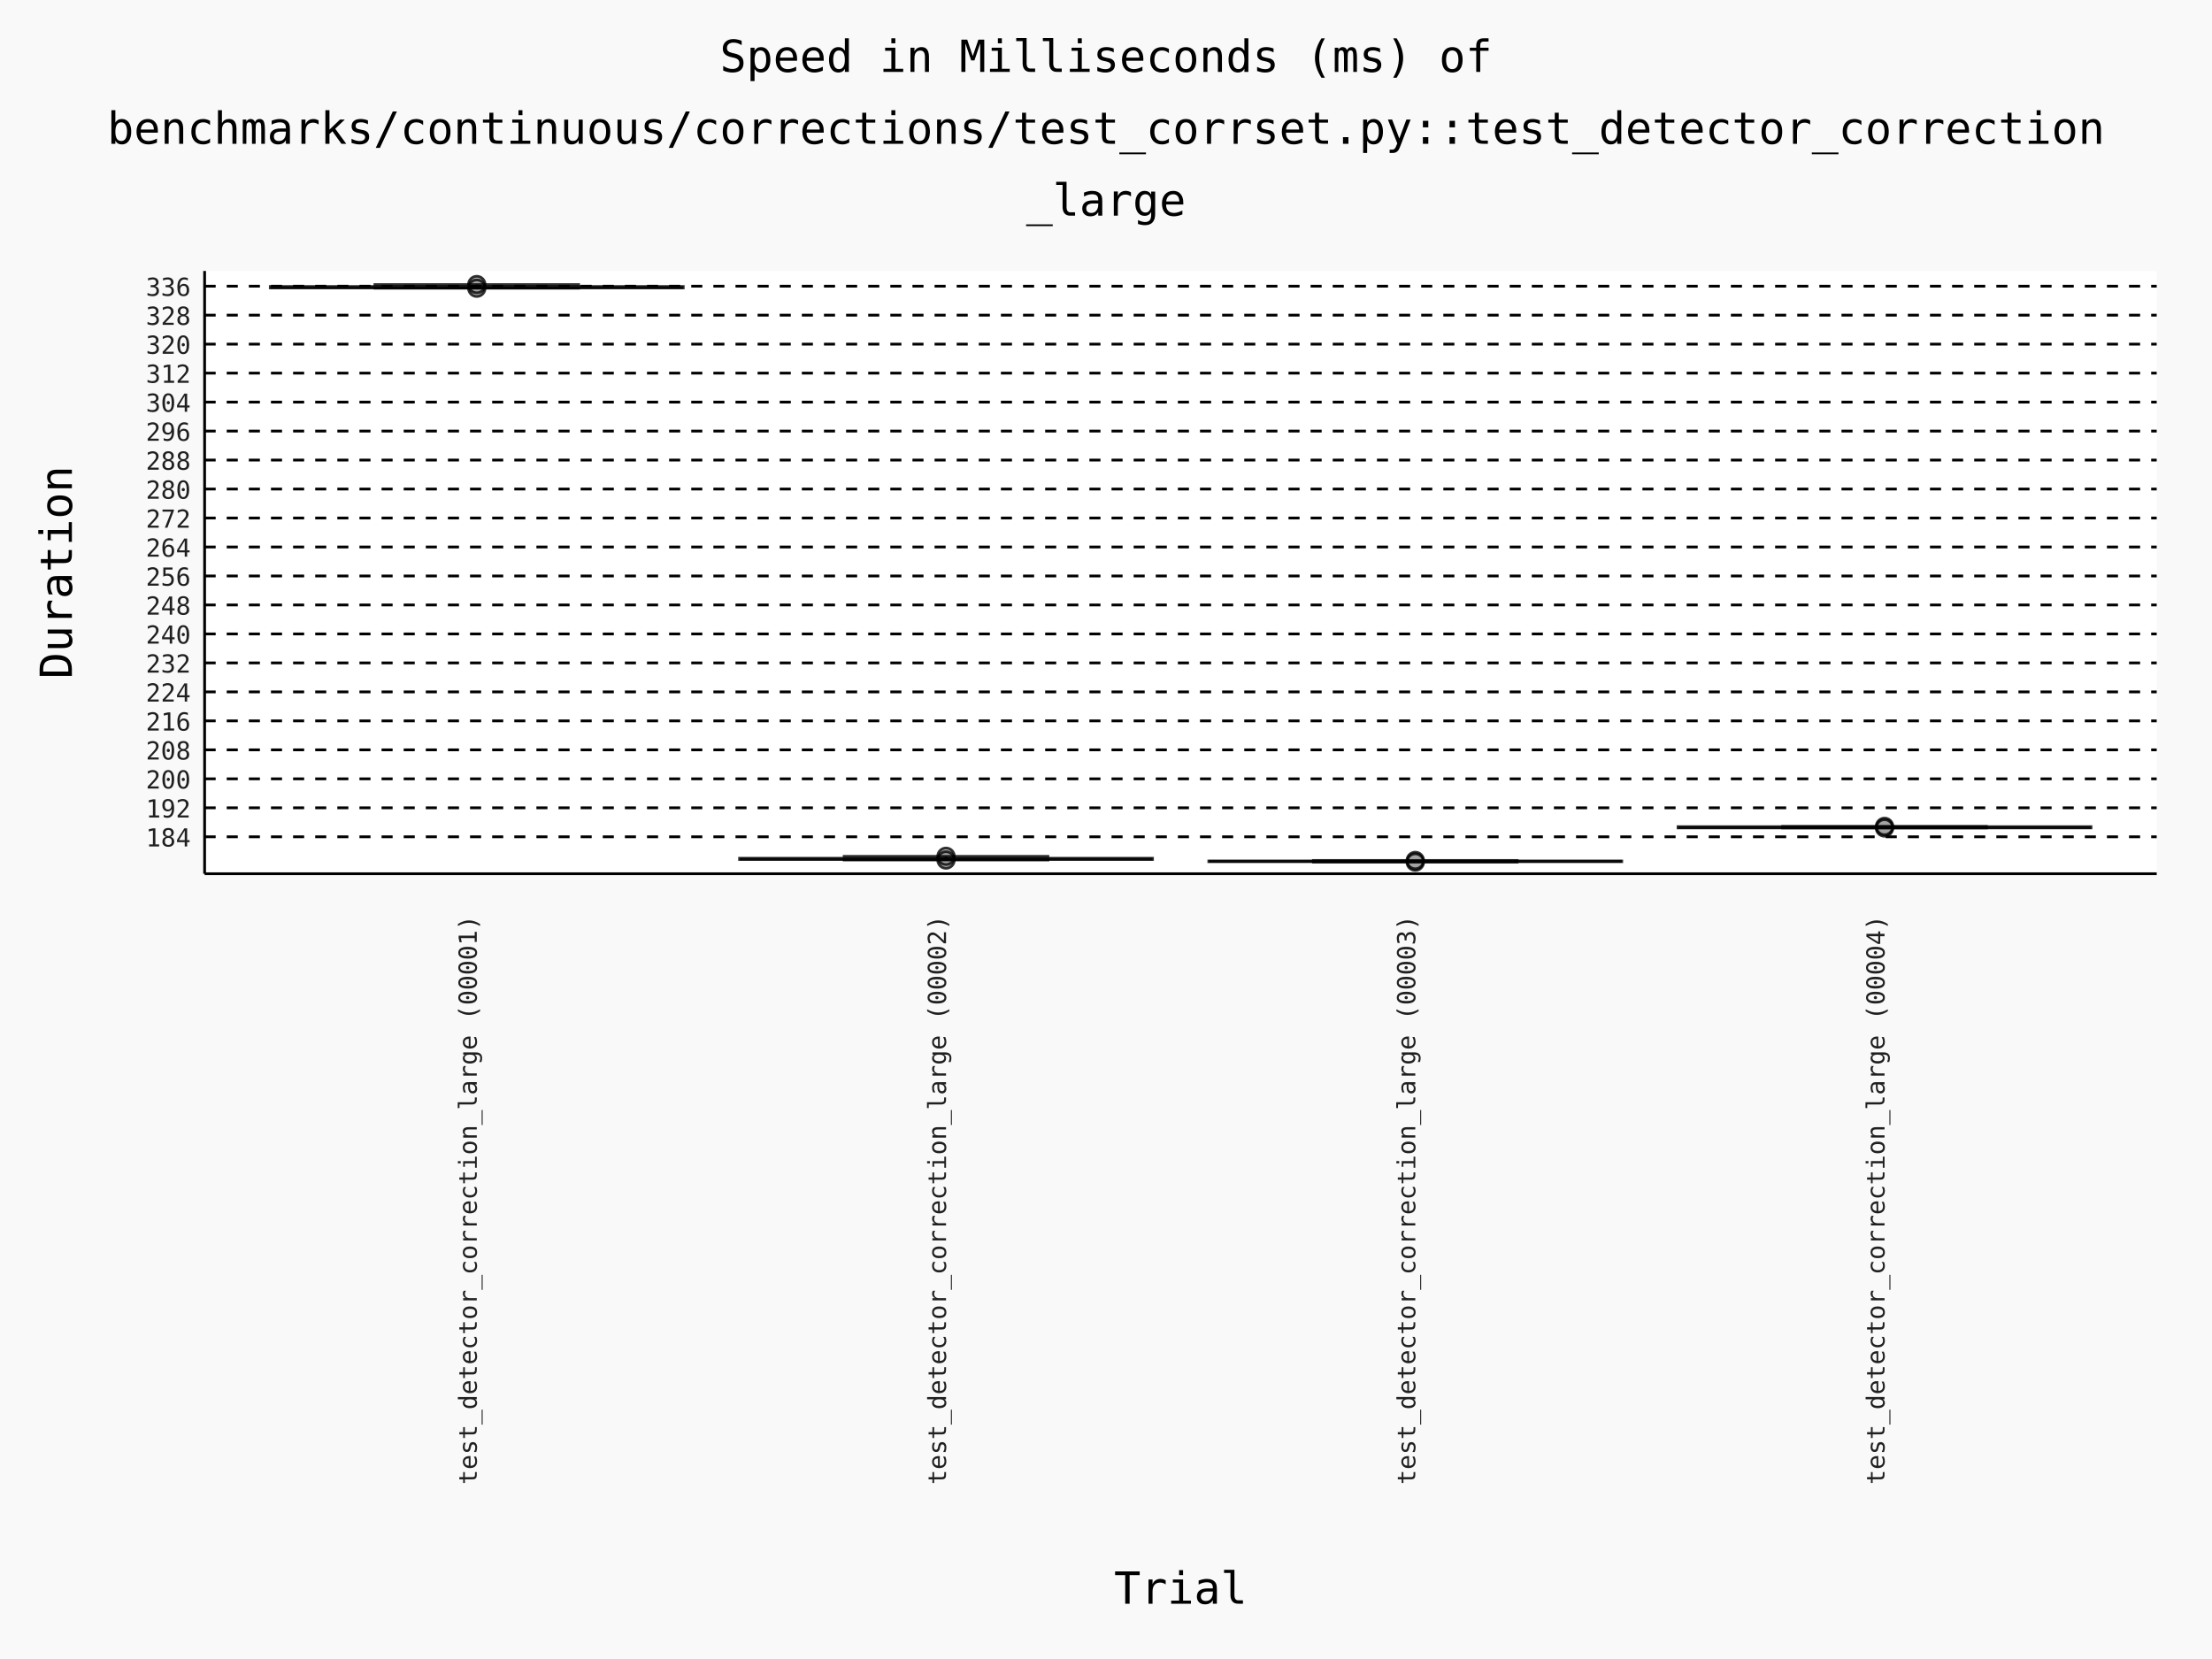
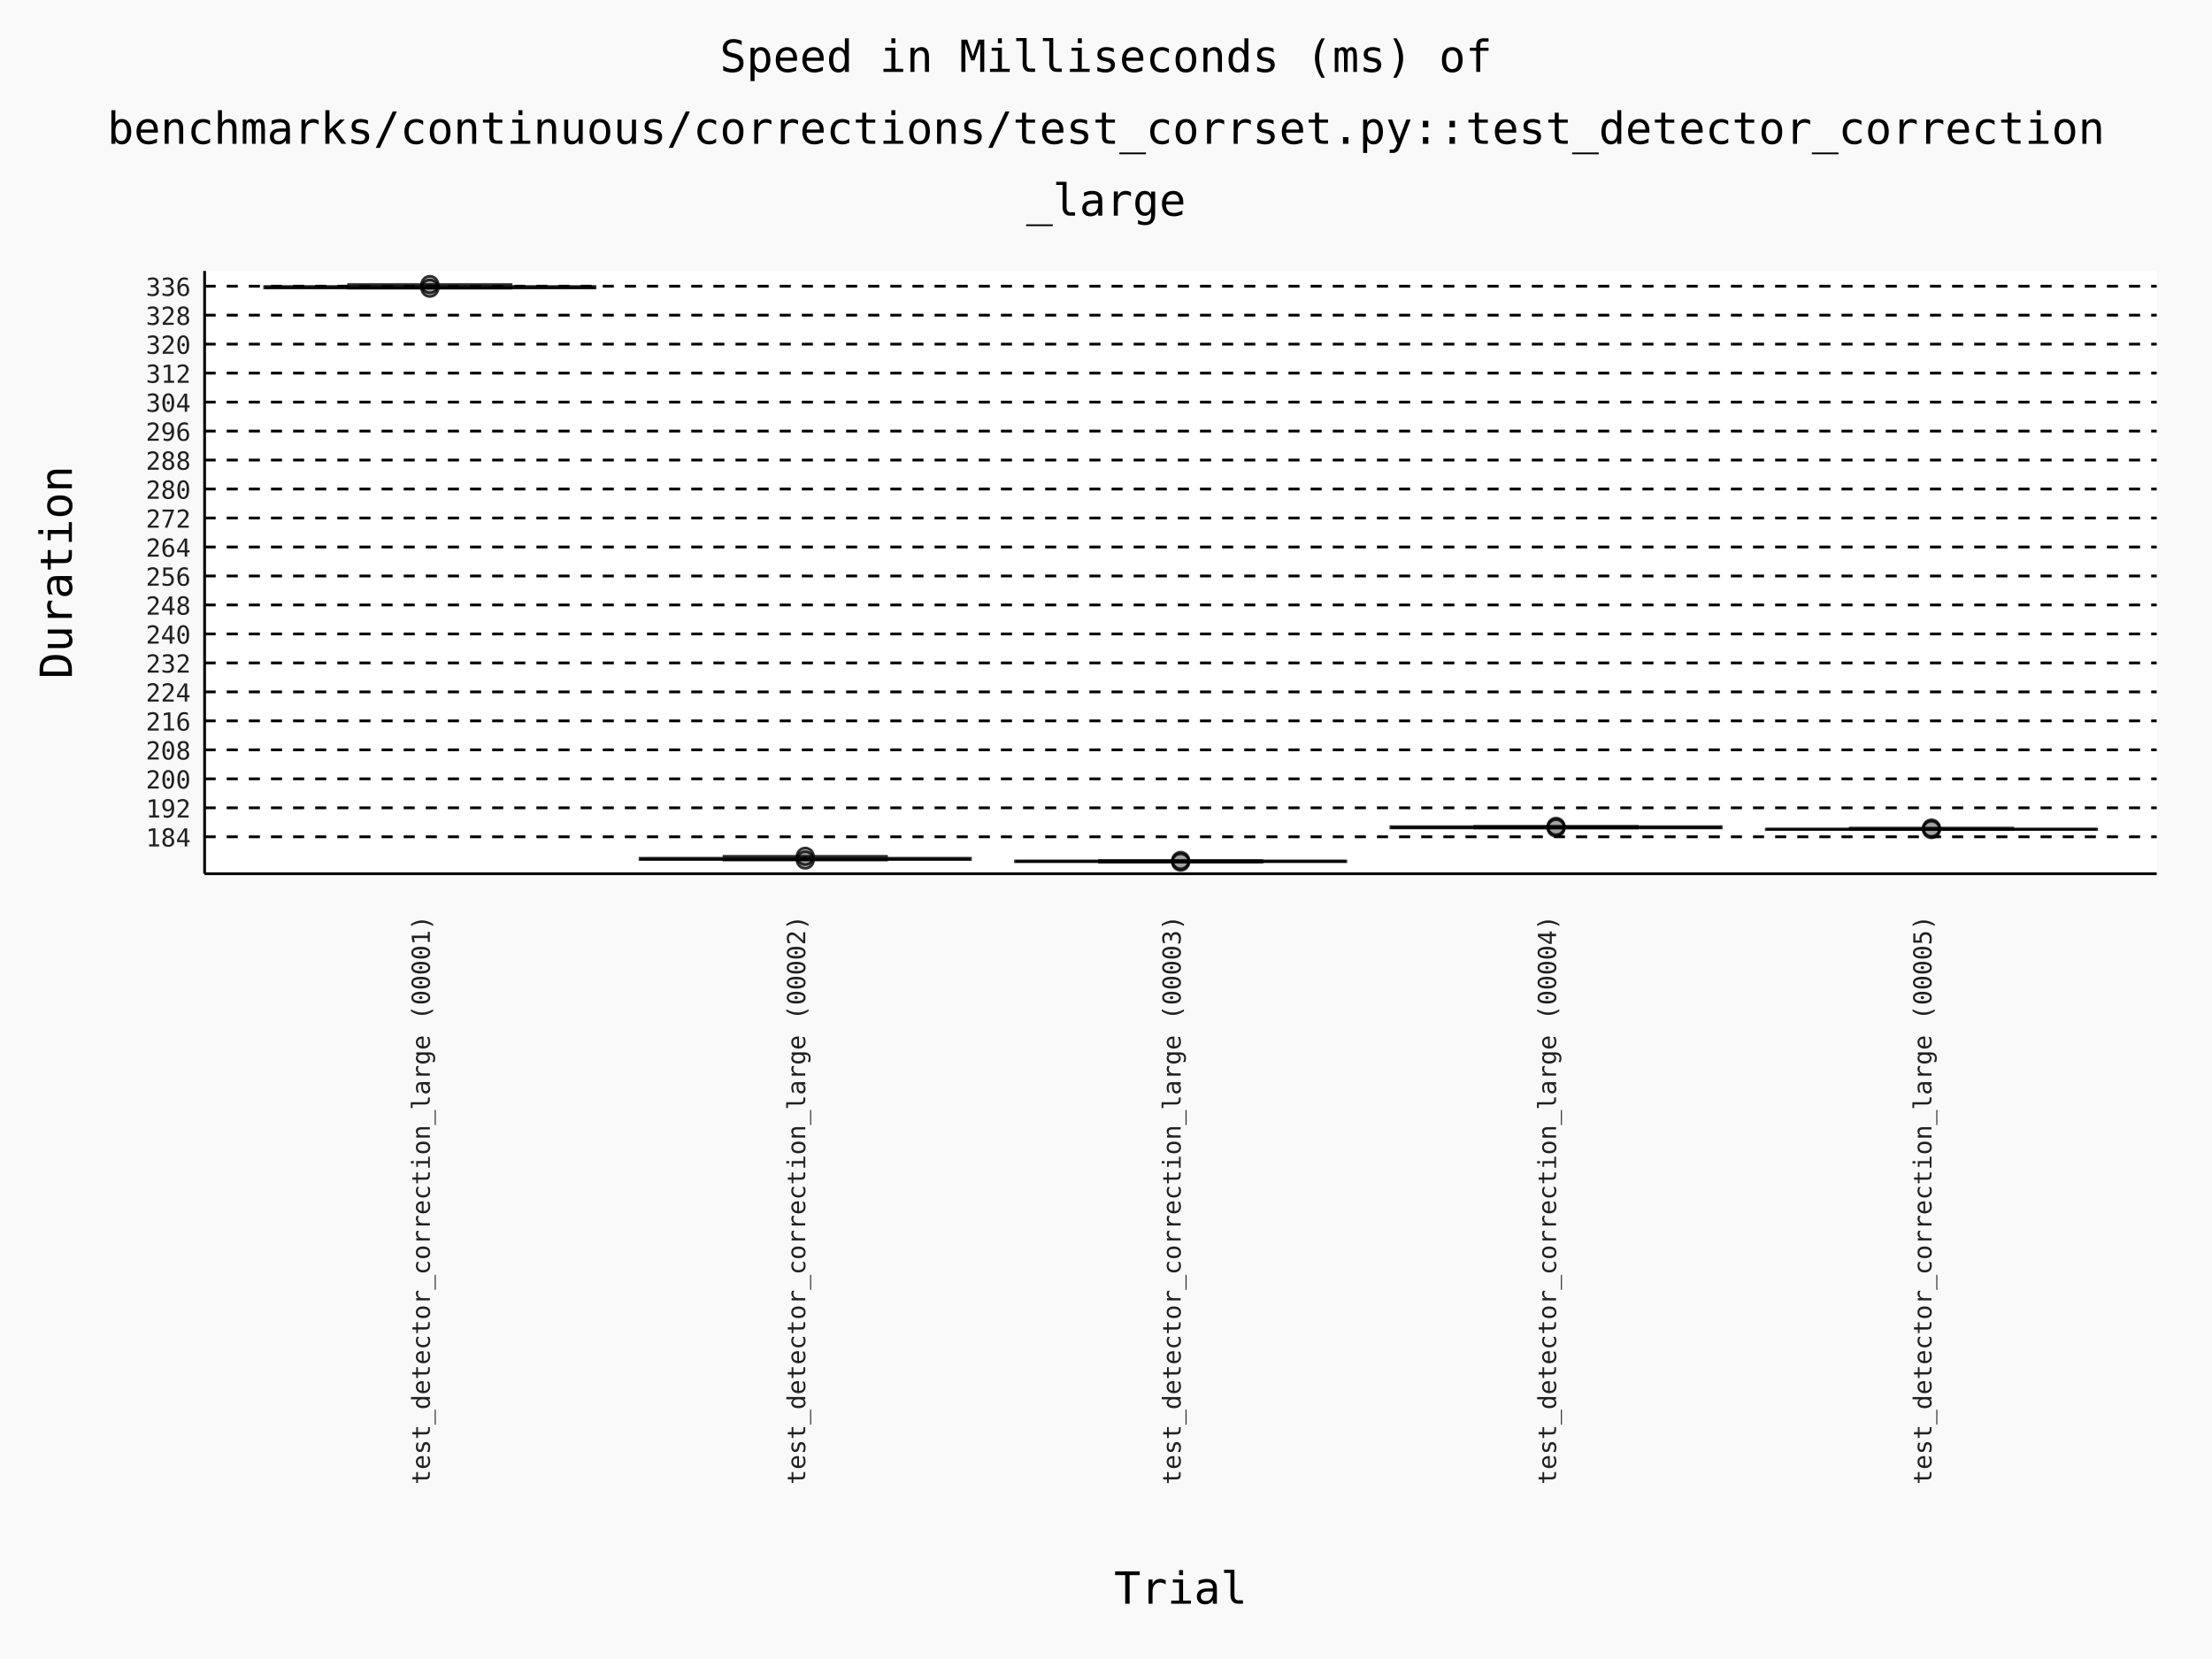
- <svg xmlns="http://www.w3.org/2000/svg" id="chart-673727ed-448e-4dfe-a0ff-acad28494a42" class="pygal-chart" viewBox="0 0 800 600">
+ <svg xmlns="http://www.w3.org/2000/svg" id="chart-fcb1cace-e6b9-4daf-907d-2435f41d5c42" class="pygal-chart" viewBox="0 0 800 600">
  <defs>
-     <style type="text/css">#chart-673727ed-448e-4dfe-a0ff-acad28494a42{-webkit-user-select:none;-webkit-font-smoothing:antialiased;font-family:Consolas,"Deja Vu Sans Mono","Bitstream Vera Sans Mono","Courier New",monospace}#chart-673727ed-448e-4dfe-a0ff-acad28494a42 .title{font-family:Consolas,"Deja Vu Sans Mono","Bitstream Vera Sans Mono","Courier New",monospace;font-size:16px}#chart-673727ed-448e-4dfe-a0ff-acad28494a42 .legends .legend text{font-family:Consolas,"Deja Vu Sans Mono","Bitstream Vera Sans Mono","Courier New",monospace;font-size:14px}#chart-673727ed-448e-4dfe-a0ff-acad28494a42 .axis text{font-family:Consolas,"Deja Vu Sans Mono","Bitstream Vera Sans Mono","Courier New",monospace;font-size:10px}#chart-673727ed-448e-4dfe-a0ff-acad28494a42 .axis text.major{font-family:Consolas,"Deja Vu Sans Mono","Bitstream Vera Sans Mono","Courier New",monospace;font-size:10px}#chart-673727ed-448e-4dfe-a0ff-acad28494a42 .text-overlay text.value{font-family:Consolas,"Deja Vu Sans Mono","Bitstream Vera Sans Mono","Courier New",monospace;font-size:16px}#chart-673727ed-448e-4dfe-a0ff-acad28494a42 .text-overlay text.label{font-family:Consolas,"Deja Vu Sans Mono","Bitstream Vera Sans Mono","Courier New",monospace;font-size:10px}#chart-673727ed-448e-4dfe-a0ff-acad28494a42 .tooltip{font-family:Consolas,"Deja Vu Sans Mono","Bitstream Vera Sans Mono","Courier New",monospace;font-size:14px}#chart-673727ed-448e-4dfe-a0ff-acad28494a42 text.no_data{font-family:Consolas,"Deja Vu Sans Mono","Bitstream Vera Sans Mono","Courier New",monospace;font-size:64px}
- #chart-673727ed-448e-4dfe-a0ff-acad28494a42{background-color:rgba(249,249,249,1)}#chart-673727ed-448e-4dfe-a0ff-acad28494a42 path,#chart-673727ed-448e-4dfe-a0ff-acad28494a42 line,#chart-673727ed-448e-4dfe-a0ff-acad28494a42 rect,#chart-673727ed-448e-4dfe-a0ff-acad28494a42 circle{-webkit-transition:150ms;-moz-transition:150ms;transition:150ms}#chart-673727ed-448e-4dfe-a0ff-acad28494a42 .graph &gt; .background{fill:rgba(249,249,249,1)}#chart-673727ed-448e-4dfe-a0ff-acad28494a42 .plot &gt; .background{fill:rgba(255,255,255,1)}#chart-673727ed-448e-4dfe-a0ff-acad28494a42 .graph{fill:rgba(0,0,0,.87)}#chart-673727ed-448e-4dfe-a0ff-acad28494a42 text.no_data{fill:rgba(0,0,0,1)}#chart-673727ed-448e-4dfe-a0ff-acad28494a42 .title{fill:rgba(0,0,0,1)}#chart-673727ed-448e-4dfe-a0ff-acad28494a42 .legends .legend text{fill:rgba(0,0,0,.87)}#chart-673727ed-448e-4dfe-a0ff-acad28494a42 .legends .legend:hover text{fill:rgba(0,0,0,1)}#chart-673727ed-448e-4dfe-a0ff-acad28494a42 .axis .line{stroke:rgba(0,0,0,1)}#chart-673727ed-448e-4dfe-a0ff-acad28494a42 .axis .guide.line{stroke:rgba(0,0,0,.54)}#chart-673727ed-448e-4dfe-a0ff-acad28494a42 .axis .major.line{stroke:rgba(0,0,0,.87)}#chart-673727ed-448e-4dfe-a0ff-acad28494a42 .axis text.major{fill:rgba(0,0,0,1)}#chart-673727ed-448e-4dfe-a0ff-acad28494a42 .axis.y .guides:hover .guide.line,#chart-673727ed-448e-4dfe-a0ff-acad28494a42 .line-graph .axis.x .guides:hover .guide.line,#chart-673727ed-448e-4dfe-a0ff-acad28494a42 .stackedline-graph .axis.x .guides:hover .guide.line,#chart-673727ed-448e-4dfe-a0ff-acad28494a42 .xy-graph .axis.x .guides:hover .guide.line{stroke:rgba(0,0,0,1)}#chart-673727ed-448e-4dfe-a0ff-acad28494a42 .axis .guides:hover text{fill:rgba(0,0,0,1)}#chart-673727ed-448e-4dfe-a0ff-acad28494a42 .reactive{fill-opacity:.7;stroke-opacity:.8;stroke-width:1}#chart-673727ed-448e-4dfe-a0ff-acad28494a42 .ci{stroke:rgba(0,0,0,.87)}#chart-673727ed-448e-4dfe-a0ff-acad28494a42 .reactive.active,#chart-673727ed-448e-4dfe-a0ff-acad28494a42 .active .reactive{fill-opacity:.8;stroke-opacity:.9;stroke-width:4}#chart-673727ed-448e-4dfe-a0ff-acad28494a42 .ci .reactive.active{stroke-width:1.5}#chart-673727ed-448e-4dfe-a0ff-acad28494a42 .series text{fill:rgba(0,0,0,1)}#chart-673727ed-448e-4dfe-a0ff-acad28494a42 .tooltip rect{fill:rgba(255,255,255,1);stroke:rgba(0,0,0,1);-webkit-transition:opacity 150ms;-moz-transition:opacity 150ms;transition:opacity 150ms}#chart-673727ed-448e-4dfe-a0ff-acad28494a42 .tooltip .label{fill:rgba(0,0,0,.87)}#chart-673727ed-448e-4dfe-a0ff-acad28494a42 .tooltip .label{fill:rgba(0,0,0,.87)}#chart-673727ed-448e-4dfe-a0ff-acad28494a42 .tooltip .legend{font-size:.8em;fill:rgba(0,0,0,.54)}#chart-673727ed-448e-4dfe-a0ff-acad28494a42 .tooltip .x_label{font-size:.6em;fill:rgba(0,0,0,1)}#chart-673727ed-448e-4dfe-a0ff-acad28494a42 .tooltip .xlink{font-size:.5em;text-decoration:underline}#chart-673727ed-448e-4dfe-a0ff-acad28494a42 .tooltip .value{font-size:1.5em}#chart-673727ed-448e-4dfe-a0ff-acad28494a42 .bound{font-size:.5em}#chart-673727ed-448e-4dfe-a0ff-acad28494a42 .max-value{font-size:.75em;fill:rgba(0,0,0,.54)}#chart-673727ed-448e-4dfe-a0ff-acad28494a42 .map-element{fill:rgba(255,255,255,1);stroke:rgba(0,0,0,.54) !important}#chart-673727ed-448e-4dfe-a0ff-acad28494a42 .map-element .reactive{fill-opacity:inherit;stroke-opacity:inherit}#chart-673727ed-448e-4dfe-a0ff-acad28494a42 .color-0,#chart-673727ed-448e-4dfe-a0ff-acad28494a42 .color-0 a:visited{stroke:#000000;fill:#000000}#chart-673727ed-448e-4dfe-a0ff-acad28494a42 .color-1,#chart-673727ed-448e-4dfe-a0ff-acad28494a42 .color-1 a:visited{stroke:#000000;fill:#000000}#chart-673727ed-448e-4dfe-a0ff-acad28494a42 .color-2,#chart-673727ed-448e-4dfe-a0ff-acad28494a42 .color-2 a:visited{stroke:#000000;fill:#000000}#chart-673727ed-448e-4dfe-a0ff-acad28494a42 .color-3,#chart-673727ed-448e-4dfe-a0ff-acad28494a42 .color-3 a:visited{stroke:#000000;fill:#000000}#chart-673727ed-448e-4dfe-a0ff-acad28494a42 .text-overlay .color-0 text{fill:white}#chart-673727ed-448e-4dfe-a0ff-acad28494a42 .text-overlay .color-1 text{fill:white}#chart-673727ed-448e-4dfe-a0ff-acad28494a42 .text-overlay .color-2 text{fill:white}#chart-673727ed-448e-4dfe-a0ff-acad28494a42 .text-overlay .color-3 text{fill:white}
- #chart-673727ed-448e-4dfe-a0ff-acad28494a42 text.no_data{text-anchor:middle}#chart-673727ed-448e-4dfe-a0ff-acad28494a42 .guide.line{fill:none}#chart-673727ed-448e-4dfe-a0ff-acad28494a42 .centered{text-anchor:middle}#chart-673727ed-448e-4dfe-a0ff-acad28494a42 .title{text-anchor:middle}#chart-673727ed-448e-4dfe-a0ff-acad28494a42 .legends .legend text{fill-opacity:1}#chart-673727ed-448e-4dfe-a0ff-acad28494a42 .axis.x text{text-anchor:middle}#chart-673727ed-448e-4dfe-a0ff-acad28494a42 .axis.x:not(.web) text[transform]{text-anchor:start}#chart-673727ed-448e-4dfe-a0ff-acad28494a42 .axis.x:not(.web) text[transform].backwards{text-anchor:end}#chart-673727ed-448e-4dfe-a0ff-acad28494a42 .axis.y text{text-anchor:end}#chart-673727ed-448e-4dfe-a0ff-acad28494a42 .axis.y text[transform].backwards{text-anchor:start}#chart-673727ed-448e-4dfe-a0ff-acad28494a42 .axis.y2 text{text-anchor:start}#chart-673727ed-448e-4dfe-a0ff-acad28494a42 .axis.y2 text[transform].backwards{text-anchor:end}#chart-673727ed-448e-4dfe-a0ff-acad28494a42 .axis .guide.line{stroke-dasharray:4,4;stroke:black}#chart-673727ed-448e-4dfe-a0ff-acad28494a42 .axis .major.guide.line{stroke-dasharray:6,6;stroke:black}#chart-673727ed-448e-4dfe-a0ff-acad28494a42 .horizontal .axis.y .guide.line,#chart-673727ed-448e-4dfe-a0ff-acad28494a42 .horizontal .axis.y2 .guide.line,#chart-673727ed-448e-4dfe-a0ff-acad28494a42 .vertical .axis.x .guide.line{opacity:0}#chart-673727ed-448e-4dfe-a0ff-acad28494a42 .horizontal .axis.always_show .guide.line,#chart-673727ed-448e-4dfe-a0ff-acad28494a42 .vertical .axis.always_show .guide.line{opacity:1 !important}#chart-673727ed-448e-4dfe-a0ff-acad28494a42 .axis.y .guides:hover .guide.line,#chart-673727ed-448e-4dfe-a0ff-acad28494a42 .axis.y2 .guides:hover .guide.line,#chart-673727ed-448e-4dfe-a0ff-acad28494a42 .axis.x .guides:hover .guide.line{opacity:1}#chart-673727ed-448e-4dfe-a0ff-acad28494a42 .axis .guides:hover text{opacity:1}#chart-673727ed-448e-4dfe-a0ff-acad28494a42 .nofill{fill:none}#chart-673727ed-448e-4dfe-a0ff-acad28494a42 .subtle-fill{fill-opacity:.2}#chart-673727ed-448e-4dfe-a0ff-acad28494a42 .dot{stroke-width:1px;fill-opacity:1;stroke-opacity:1}#chart-673727ed-448e-4dfe-a0ff-acad28494a42 .dot.active{stroke-width:5px}#chart-673727ed-448e-4dfe-a0ff-acad28494a42 .dot.negative{fill:transparent}#chart-673727ed-448e-4dfe-a0ff-acad28494a42 text,#chart-673727ed-448e-4dfe-a0ff-acad28494a42 tspan{stroke:none !important}#chart-673727ed-448e-4dfe-a0ff-acad28494a42 .series text.active{opacity:1}#chart-673727ed-448e-4dfe-a0ff-acad28494a42 .tooltip rect{fill-opacity:.95;stroke-width:.5}#chart-673727ed-448e-4dfe-a0ff-acad28494a42 .tooltip text{fill-opacity:1}#chart-673727ed-448e-4dfe-a0ff-acad28494a42 .showable{visibility:hidden}#chart-673727ed-448e-4dfe-a0ff-acad28494a42 .showable.shown{visibility:visible}#chart-673727ed-448e-4dfe-a0ff-acad28494a42 .gauge-background{fill:rgba(229,229,229,1);stroke:none}#chart-673727ed-448e-4dfe-a0ff-acad28494a42 .bg-lines{stroke:rgba(249,249,249,1);stroke-width:2px}
+     <style type="text/css">#chart-fcb1cace-e6b9-4daf-907d-2435f41d5c42{-webkit-user-select:none;-webkit-font-smoothing:antialiased;font-family:Consolas,"Deja Vu Sans Mono","Bitstream Vera Sans Mono","Courier New",monospace}#chart-fcb1cace-e6b9-4daf-907d-2435f41d5c42 .title{font-family:Consolas,"Deja Vu Sans Mono","Bitstream Vera Sans Mono","Courier New",monospace;font-size:16px}#chart-fcb1cace-e6b9-4daf-907d-2435f41d5c42 .legends .legend text{font-family:Consolas,"Deja Vu Sans Mono","Bitstream Vera Sans Mono","Courier New",monospace;font-size:14px}#chart-fcb1cace-e6b9-4daf-907d-2435f41d5c42 .axis text{font-family:Consolas,"Deja Vu Sans Mono","Bitstream Vera Sans Mono","Courier New",monospace;font-size:10px}#chart-fcb1cace-e6b9-4daf-907d-2435f41d5c42 .axis text.major{font-family:Consolas,"Deja Vu Sans Mono","Bitstream Vera Sans Mono","Courier New",monospace;font-size:10px}#chart-fcb1cace-e6b9-4daf-907d-2435f41d5c42 .text-overlay text.value{font-family:Consolas,"Deja Vu Sans Mono","Bitstream Vera Sans Mono","Courier New",monospace;font-size:16px}#chart-fcb1cace-e6b9-4daf-907d-2435f41d5c42 .text-overlay text.label{font-family:Consolas,"Deja Vu Sans Mono","Bitstream Vera Sans Mono","Courier New",monospace;font-size:10px}#chart-fcb1cace-e6b9-4daf-907d-2435f41d5c42 .tooltip{font-family:Consolas,"Deja Vu Sans Mono","Bitstream Vera Sans Mono","Courier New",monospace;font-size:14px}#chart-fcb1cace-e6b9-4daf-907d-2435f41d5c42 text.no_data{font-family:Consolas,"Deja Vu Sans Mono","Bitstream Vera Sans Mono","Courier New",monospace;font-size:64px}
+ #chart-fcb1cace-e6b9-4daf-907d-2435f41d5c42{background-color:rgba(249,249,249,1)}#chart-fcb1cace-e6b9-4daf-907d-2435f41d5c42 path,#chart-fcb1cace-e6b9-4daf-907d-2435f41d5c42 line,#chart-fcb1cace-e6b9-4daf-907d-2435f41d5c42 rect,#chart-fcb1cace-e6b9-4daf-907d-2435f41d5c42 circle{-webkit-transition:150ms;-moz-transition:150ms;transition:150ms}#chart-fcb1cace-e6b9-4daf-907d-2435f41d5c42 .graph &gt; .background{fill:rgba(249,249,249,1)}#chart-fcb1cace-e6b9-4daf-907d-2435f41d5c42 .plot &gt; .background{fill:rgba(255,255,255,1)}#chart-fcb1cace-e6b9-4daf-907d-2435f41d5c42 .graph{fill:rgba(0,0,0,.87)}#chart-fcb1cace-e6b9-4daf-907d-2435f41d5c42 text.no_data{fill:rgba(0,0,0,1)}#chart-fcb1cace-e6b9-4daf-907d-2435f41d5c42 .title{fill:rgba(0,0,0,1)}#chart-fcb1cace-e6b9-4daf-907d-2435f41d5c42 .legends .legend text{fill:rgba(0,0,0,.87)}#chart-fcb1cace-e6b9-4daf-907d-2435f41d5c42 .legends .legend:hover text{fill:rgba(0,0,0,1)}#chart-fcb1cace-e6b9-4daf-907d-2435f41d5c42 .axis .line{stroke:rgba(0,0,0,1)}#chart-fcb1cace-e6b9-4daf-907d-2435f41d5c42 .axis .guide.line{stroke:rgba(0,0,0,.54)}#chart-fcb1cace-e6b9-4daf-907d-2435f41d5c42 .axis .major.line{stroke:rgba(0,0,0,.87)}#chart-fcb1cace-e6b9-4daf-907d-2435f41d5c42 .axis text.major{fill:rgba(0,0,0,1)}#chart-fcb1cace-e6b9-4daf-907d-2435f41d5c42 .axis.y .guides:hover .guide.line,#chart-fcb1cace-e6b9-4daf-907d-2435f41d5c42 .line-graph .axis.x .guides:hover .guide.line,#chart-fcb1cace-e6b9-4daf-907d-2435f41d5c42 .stackedline-graph .axis.x .guides:hover .guide.line,#chart-fcb1cace-e6b9-4daf-907d-2435f41d5c42 .xy-graph .axis.x .guides:hover .guide.line{stroke:rgba(0,0,0,1)}#chart-fcb1cace-e6b9-4daf-907d-2435f41d5c42 .axis .guides:hover text{fill:rgba(0,0,0,1)}#chart-fcb1cace-e6b9-4daf-907d-2435f41d5c42 .reactive{fill-opacity:.7;stroke-opacity:.8;stroke-width:1}#chart-fcb1cace-e6b9-4daf-907d-2435f41d5c42 .ci{stroke:rgba(0,0,0,.87)}#chart-fcb1cace-e6b9-4daf-907d-2435f41d5c42 .reactive.active,#chart-fcb1cace-e6b9-4daf-907d-2435f41d5c42 .active .reactive{fill-opacity:.8;stroke-opacity:.9;stroke-width:4}#chart-fcb1cace-e6b9-4daf-907d-2435f41d5c42 .ci .reactive.active{stroke-width:1.5}#chart-fcb1cace-e6b9-4daf-907d-2435f41d5c42 .series text{fill:rgba(0,0,0,1)}#chart-fcb1cace-e6b9-4daf-907d-2435f41d5c42 .tooltip rect{fill:rgba(255,255,255,1);stroke:rgba(0,0,0,1);-webkit-transition:opacity 150ms;-moz-transition:opacity 150ms;transition:opacity 150ms}#chart-fcb1cace-e6b9-4daf-907d-2435f41d5c42 .tooltip .label{fill:rgba(0,0,0,.87)}#chart-fcb1cace-e6b9-4daf-907d-2435f41d5c42 .tooltip .label{fill:rgba(0,0,0,.87)}#chart-fcb1cace-e6b9-4daf-907d-2435f41d5c42 .tooltip .legend{font-size:.8em;fill:rgba(0,0,0,.54)}#chart-fcb1cace-e6b9-4daf-907d-2435f41d5c42 .tooltip .x_label{font-size:.6em;fill:rgba(0,0,0,1)}#chart-fcb1cace-e6b9-4daf-907d-2435f41d5c42 .tooltip .xlink{font-size:.5em;text-decoration:underline}#chart-fcb1cace-e6b9-4daf-907d-2435f41d5c42 .tooltip .value{font-size:1.5em}#chart-fcb1cace-e6b9-4daf-907d-2435f41d5c42 .bound{font-size:.5em}#chart-fcb1cace-e6b9-4daf-907d-2435f41d5c42 .max-value{font-size:.75em;fill:rgba(0,0,0,.54)}#chart-fcb1cace-e6b9-4daf-907d-2435f41d5c42 .map-element{fill:rgba(255,255,255,1);stroke:rgba(0,0,0,.54) !important}#chart-fcb1cace-e6b9-4daf-907d-2435f41d5c42 .map-element .reactive{fill-opacity:inherit;stroke-opacity:inherit}#chart-fcb1cace-e6b9-4daf-907d-2435f41d5c42 .color-0,#chart-fcb1cace-e6b9-4daf-907d-2435f41d5c42 .color-0 a:visited{stroke:#000000;fill:#000000}#chart-fcb1cace-e6b9-4daf-907d-2435f41d5c42 .color-1,#chart-fcb1cace-e6b9-4daf-907d-2435f41d5c42 .color-1 a:visited{stroke:#000000;fill:#000000}#chart-fcb1cace-e6b9-4daf-907d-2435f41d5c42 .color-2,#chart-fcb1cace-e6b9-4daf-907d-2435f41d5c42 .color-2 a:visited{stroke:#000000;fill:#000000}#chart-fcb1cace-e6b9-4daf-907d-2435f41d5c42 .color-3,#chart-fcb1cace-e6b9-4daf-907d-2435f41d5c42 .color-3 a:visited{stroke:#000000;fill:#000000}#chart-fcb1cace-e6b9-4daf-907d-2435f41d5c42 .color-4,#chart-fcb1cace-e6b9-4daf-907d-2435f41d5c42 .color-4 a:visited{stroke:#000000;fill:#000000}#chart-fcb1cace-e6b9-4daf-907d-2435f41d5c42 .text-overlay .color-0 text{fill:white}#chart-fcb1cace-e6b9-4daf-907d-2435f41d5c42 .text-overlay .color-1 text{fill:white}#chart-fcb1cace-e6b9-4daf-907d-2435f41d5c42 .text-overlay .color-2 text{fill:white}#chart-fcb1cace-e6b9-4daf-907d-2435f41d5c42 .text-overlay .color-3 text{fill:white}#chart-fcb1cace-e6b9-4daf-907d-2435f41d5c42 .text-overlay .color-4 text{fill:white}
+ #chart-fcb1cace-e6b9-4daf-907d-2435f41d5c42 text.no_data{text-anchor:middle}#chart-fcb1cace-e6b9-4daf-907d-2435f41d5c42 .guide.line{fill:none}#chart-fcb1cace-e6b9-4daf-907d-2435f41d5c42 .centered{text-anchor:middle}#chart-fcb1cace-e6b9-4daf-907d-2435f41d5c42 .title{text-anchor:middle}#chart-fcb1cace-e6b9-4daf-907d-2435f41d5c42 .legends .legend text{fill-opacity:1}#chart-fcb1cace-e6b9-4daf-907d-2435f41d5c42 .axis.x text{text-anchor:middle}#chart-fcb1cace-e6b9-4daf-907d-2435f41d5c42 .axis.x:not(.web) text[transform]{text-anchor:start}#chart-fcb1cace-e6b9-4daf-907d-2435f41d5c42 .axis.x:not(.web) text[transform].backwards{text-anchor:end}#chart-fcb1cace-e6b9-4daf-907d-2435f41d5c42 .axis.y text{text-anchor:end}#chart-fcb1cace-e6b9-4daf-907d-2435f41d5c42 .axis.y text[transform].backwards{text-anchor:start}#chart-fcb1cace-e6b9-4daf-907d-2435f41d5c42 .axis.y2 text{text-anchor:start}#chart-fcb1cace-e6b9-4daf-907d-2435f41d5c42 .axis.y2 text[transform].backwards{text-anchor:end}#chart-fcb1cace-e6b9-4daf-907d-2435f41d5c42 .axis .guide.line{stroke-dasharray:4,4;stroke:black}#chart-fcb1cace-e6b9-4daf-907d-2435f41d5c42 .axis .major.guide.line{stroke-dasharray:6,6;stroke:black}#chart-fcb1cace-e6b9-4daf-907d-2435f41d5c42 .horizontal .axis.y .guide.line,#chart-fcb1cace-e6b9-4daf-907d-2435f41d5c42 .horizontal .axis.y2 .guide.line,#chart-fcb1cace-e6b9-4daf-907d-2435f41d5c42 .vertical .axis.x .guide.line{opacity:0}#chart-fcb1cace-e6b9-4daf-907d-2435f41d5c42 .horizontal .axis.always_show .guide.line,#chart-fcb1cace-e6b9-4daf-907d-2435f41d5c42 .vertical .axis.always_show .guide.line{opacity:1 !important}#chart-fcb1cace-e6b9-4daf-907d-2435f41d5c42 .axis.y .guides:hover .guide.line,#chart-fcb1cace-e6b9-4daf-907d-2435f41d5c42 .axis.y2 .guides:hover .guide.line,#chart-fcb1cace-e6b9-4daf-907d-2435f41d5c42 .axis.x .guides:hover .guide.line{opacity:1}#chart-fcb1cace-e6b9-4daf-907d-2435f41d5c42 .axis .guides:hover text{opacity:1}#chart-fcb1cace-e6b9-4daf-907d-2435f41d5c42 .nofill{fill:none}#chart-fcb1cace-e6b9-4daf-907d-2435f41d5c42 .subtle-fill{fill-opacity:.2}#chart-fcb1cace-e6b9-4daf-907d-2435f41d5c42 .dot{stroke-width:1px;fill-opacity:1;stroke-opacity:1}#chart-fcb1cace-e6b9-4daf-907d-2435f41d5c42 .dot.active{stroke-width:5px}#chart-fcb1cace-e6b9-4daf-907d-2435f41d5c42 .dot.negative{fill:transparent}#chart-fcb1cace-e6b9-4daf-907d-2435f41d5c42 text,#chart-fcb1cace-e6b9-4daf-907d-2435f41d5c42 tspan{stroke:none !important}#chart-fcb1cace-e6b9-4daf-907d-2435f41d5c42 .series text.active{opacity:1}#chart-fcb1cace-e6b9-4daf-907d-2435f41d5c42 .tooltip rect{fill-opacity:.95;stroke-width:.5}#chart-fcb1cace-e6b9-4daf-907d-2435f41d5c42 .tooltip text{fill-opacity:1}#chart-fcb1cace-e6b9-4daf-907d-2435f41d5c42 .showable{visibility:hidden}#chart-fcb1cace-e6b9-4daf-907d-2435f41d5c42 .showable.shown{visibility:visible}#chart-fcb1cace-e6b9-4daf-907d-2435f41d5c42 .gauge-background{fill:rgba(229,229,229,1);stroke:none}#chart-fcb1cace-e6b9-4daf-907d-2435f41d5c42 .bg-lines{stroke:rgba(249,249,249,1);stroke-width:2px}
.tooltip .value{font-size:1em !important}.axis text{font-size:9px !important}</style>
  </defs>
  <g class="graph custombox-graph vertical">
    <rect x="0" y="0" width="800" height="600" class="background" />
    <g transform="translate(74, 98)" class="plot">
      <rect x="0" y="0" width="706.0" height="218.0" class="background" />
      <g class="axis y always_show">
        <path d="M0 218 h706" class="line" />
        <g class="guides">
          <path d="M0 204.637 h706" class="guide line" />
          <text x="-5" y="208.137" class="">184</text>
        </g>
        <g class="guides">
          <path d="M0 194.156 h706" class="guide line" />
          <text x="-5" y="197.656" class="">192</text>
        </g>
        <g class="guides">
          <path d="M0 183.675 h706" class="guide line" />
          <text x="-5" y="187.175" class="">200</text>
        </g>
        <g class="guides">
          <path d="M0 173.195 h706" class="guide line" />
          <text x="-5" y="176.695" class="">208</text>
        </g>
        <g class="guides">
          <path d="M0 162.714 h706" class="guide line" />
          <text x="-5" y="166.214" class="">216</text>
        </g>
        <g class="guides">
          <path d="M0 152.233 h706" class="guide line" />
          <text x="-5" y="155.733" class="">224</text>
        </g>
        <g class="guides">
          <path d="M0 141.752 h706" class="guide line" />
          <text x="-5" y="145.252" class="">232</text>
        </g>
        <g class="guides">
          <path d="M0 131.272 h706" class="guide line" />
          <text x="-5" y="134.772" class="">240</text>
        </g>
        <g class="guides">
          <path d="M0 120.791 h706" class="guide line" />
          <text x="-5" y="124.291" class="">248</text>
        </g>
        <g class="guides">
          <path d="M0 110.31 h706" class="guide line" />
          <text x="-5" y="113.81" class="">256</text>
        </g>
        <g class="guides">
          <path d="M0 99.829 h706" class="guide line" />
          <text x="-5" y="103.329" class="">264</text>
        </g>
        <g class="guides">
          <path d="M0 89.349 h706" class="guide line" />
          <text x="-5" y="92.849" class="">272</text>
        </g>
        <g class="guides">
          <path d="M0 78.868 h706" class="guide line" />
          <text x="-5" y="82.368" class="">280</text>
        </g>
        <g class="guides">
          <path d="M0 68.387 h706" class="guide line" />
          <text x="-5" y="71.887" class="">288</text>
        </g>
        <g class="guides">
          <path d="M0 57.906 h706" class="guide line" />
          <text x="-5" y="61.406" class="">296</text>
        </g>
        <g class="guides">
          <path d="M0 47.425 h706" class="guide line" />
          <text x="-5" y="50.925" class="">304</text>
        </g>
        <g class="guides">
          <path d="M0 36.945 h706" class="guide line" />
          <text x="-5" y="40.445" class="">312</text>
        </g>
        <g class="guides">
          <path d="M0 26.464 h706" class="guide line" />
          <text x="-5" y="29.964" class="">320</text>
        </g>
        <g class="guides">
          <path d="M0 15.983 h706" class="guide line" />
          <text x="-5" y="19.483" class="">328</text>
        </g>
        <g class="guides">
          <path d="M0 5.502 h706" class="guide line" />
          <text x="-5" y="9.002" class="">336</text>
        </g>
      </g>
      <g class="axis x">
        <path d="M0 0 v218" class="line" />
        <g class="guides">
-           <path d="M98.433 0 v218" class="guide line" />
-           <text x="98.433" y="233.0" class="backwards" transform="rotate(270 98.43269 233)">test_detector_correction_large (00001)</text>
-         </g>
-         <g class="guides">
-           <path d="M268.144 0 v218" class="guide line" />
-           <text x="268.144" y="233.0" class="backwards" transform="rotate(270 268.1442 233)">test_detector_correction_large (00002)</text>
-         </g>
-         <g class="guides">
-           <path d="M437.856 0 v218" class="guide line" />
-           <text x="437.856" y="233.0" class="backwards" transform="rotate(270 437.8558 233)">test_detector_correction_large (00003)</text>
-         </g>
-         <g class="guides">
-           <path d="M607.567 0 v218" class="guide line" />
-           <text x="607.567" y="233.0" class="backwards" transform="rotate(270 607.5673 233)">test_detector_correction_large (00004)</text>
+           <path d="M81.462 0 v218" class="guide line" />
+           <text x="81.462" y="233.0" class="backwards" transform="rotate(270 81.46154 233)">test_detector_correction_large (00001)</text>
+         </g>
+         <g class="guides">
+           <path d="M217.231 0 v218" class="guide line" />
+           <text x="217.231" y="233.0" class="backwards" transform="rotate(270 217.2308 233)">test_detector_correction_large (00002)</text>
+         </g>
+         <g class="guides">
+           <path d="M353 0 v218" class="guide line" />
+           <text x="353.0" y="233.0" class="backwards" transform="rotate(270 353 233)">test_detector_correction_large (00003)</text>
+         </g>
+         <g class="guides">
+           <path d="M488.769 0 v218" class="guide line" />
+           <text x="488.769" y="233.0" class="backwards" transform="rotate(270 488.7692 233)">test_detector_correction_large (00004)</text>
+         </g>
+         <g class="guides">
+           <path d="M624.538 0 v218" class="guide line" />
+           <text x="624.538" y="233.0" class="backwards" transform="rotate(270 624.5385 233)">test_detector_correction_large (00005)</text>
        </g>
      </g>
      <g class="series serie-0 color-0">
        <g class="boxes">
          <g class="box">
-             <path stroke-width="3" d="M61.096 6.215 L135.769 6.215" class="reactive tooltip-trigger" />
-             <path stroke-width="3" d="M23.76 5.991 L173.106 5.991" class="reactive tooltip-trigger" />
-             <path stroke-width="3" d="M61.096 4.923 L135.769 4.923" class="reactive tooltip-trigger" />
-             <path stroke-width="2" d="M98.433 6.215 L98.433 6.113" class="reactive tooltip-trigger" />
-             <path stroke-width="2" d="M98.433 4.923 L98.433 5.617" class="reactive tooltip-trigger" />
-             <rect x="23.76" y="5.617" height="0.495" width="149.346" class="subtle-fill reactive tooltip-trigger" />
-             <circle cx="98.433" cy="6.215" r="3" class="subtle-fill reactive tooltip-trigger" />
-             <circle cx="98.433" cy="4.923" r="3" class="subtle-fill reactive tooltip-trigger" />
+             <path stroke-width="3" d="M51.592 6.215 L111.331 6.215" class="reactive tooltip-trigger" />
+             <path stroke-width="3" d="M21.723 5.991 L141.2 5.991" class="reactive tooltip-trigger" />
+             <path stroke-width="3" d="M51.592 4.923 L111.331 4.923" class="reactive tooltip-trigger" />
+             <path stroke-width="2" d="M81.462 6.215 L81.462 6.113" class="reactive tooltip-trigger" />
+             <path stroke-width="2" d="M81.462 4.923 L81.462 5.617" class="reactive tooltip-trigger" />
+             <rect x="21.723" y="5.617" height="0.495" width="119.477" class="subtle-fill reactive tooltip-trigger" />
+             <circle cx="81.462" cy="6.215" r="3" class="subtle-fill reactive tooltip-trigger" />
+             <circle cx="81.462" cy="4.923" r="3" class="subtle-fill reactive tooltip-trigger" />
          </g>
        </g>
      </g>
      <g class="series serie-1 color-1">
        <g class="boxes">
          <g class="box">
-             <path stroke-width="3" d="M230.808 213.025 L305.481 213.025" class="reactive tooltip-trigger" />
-             <path stroke-width="3" d="M193.471 212.683 L342.817 212.683" class="reactive tooltip-trigger" />
-             <path stroke-width="3" d="M230.808 211.709 L305.481 211.709" class="reactive tooltip-trigger" />
-             <path stroke-width="2" d="M268.144 213.025 L268.144 212.837" class="reactive tooltip-trigger" />
-             <path stroke-width="2" d="M268.144 211.709 L268.144 212.405" class="reactive tooltip-trigger" />
-             <rect x="193.471" y="212.405" height="0.431" width="149.346" class="subtle-fill reactive tooltip-trigger" />
-             <circle cx="268.144" cy="213.025" r="3" class="subtle-fill reactive tooltip-trigger" />
-             <circle cx="268.144" cy="211.709" r="3" class="subtle-fill reactive tooltip-trigger" />
+             <path stroke-width="3" d="M187.362 213.025 L247.1 213.025" class="reactive tooltip-trigger" />
+             <path stroke-width="3" d="M157.492 212.683 L276.969 212.683" class="reactive tooltip-trigger" />
+             <path stroke-width="3" d="M187.362 211.709 L247.1 211.709" class="reactive tooltip-trigger" />
+             <path stroke-width="2" d="M217.231 213.025 L217.231 212.837" class="reactive tooltip-trigger" />
+             <path stroke-width="2" d="M217.231 211.709 L217.231 212.405" class="reactive tooltip-trigger" />
+             <rect x="157.492" y="212.405" height="0.431" width="119.477" class="subtle-fill reactive tooltip-trigger" />
+             <circle cx="217.231" cy="213.025" r="3" class="subtle-fill reactive tooltip-trigger" />
+             <circle cx="217.231" cy="211.709" r="3" class="subtle-fill reactive tooltip-trigger" />
          </g>
        </g>
      </g>
      <g class="series serie-2 color-2">
        <g class="boxes">
          <g class="box">
-             <path stroke-width="3" d="M400.519 213.791 L475.192 213.791" class="reactive tooltip-trigger" />
-             <path stroke-width="3" d="M363.183 213.502 L512.529 213.502" class="reactive tooltip-trigger" />
-             <path stroke-width="3" d="M400.519 213.206 L475.192 213.206" class="reactive tooltip-trigger" />
-             <path stroke-width="2" d="M437.856 213.791 L437.856 213.628" class="reactive tooltip-trigger" />
-             <path stroke-width="2" d="M437.856 213.206 L437.856 213.4" class="reactive tooltip-trigger" />
-             <rect x="363.183" y="213.4" height="0.228" width="149.346" class="subtle-fill reactive tooltip-trigger" />
-             <circle cx="437.856" cy="213.791" r="3" class="subtle-fill reactive tooltip-trigger" />
-             <circle cx="437.856" cy="213.206" r="3" class="subtle-fill reactive tooltip-trigger" />
+             <path stroke-width="3" d="M323.131 213.791 L382.869 213.791" class="reactive tooltip-trigger" />
+             <path stroke-width="3" d="M293.262 213.502 L412.738 213.502" class="reactive tooltip-trigger" />
+             <path stroke-width="3" d="M323.131 213.206 L382.869 213.206" class="reactive tooltip-trigger" />
+             <path stroke-width="2" d="M353 213.791 L353 213.628" class="reactive tooltip-trigger" />
+             <path stroke-width="2" d="M353 213.206 L353 213.4" class="reactive tooltip-trigger" />
+             <rect x="293.262" y="213.4" height="0.228" width="119.477" class="subtle-fill reactive tooltip-trigger" />
+             <circle cx="353.0" cy="213.791" r="3" class="subtle-fill reactive tooltip-trigger" />
+             <circle cx="353.0" cy="213.206" r="3" class="subtle-fill reactive tooltip-trigger" />
          </g>
        </g>
      </g>
      <g class="series serie-3 color-3">
        <g class="boxes">
          <g class="box">
-             <path stroke-width="3" d="M570.231 201.432 L644.904 201.432" class="reactive tooltip-trigger" />
-             <path stroke-width="3" d="M532.894 201.291 L682.24 201.291" class="reactive tooltip-trigger" />
-             <path stroke-width="3" d="M570.231 200.89 L644.904 200.89" class="reactive tooltip-trigger" />
-             <path stroke-width="2" d="M607.567 201.432 L607.567 201.42" class="reactive tooltip-trigger" />
-             <path stroke-width="2" d="M607.567 200.89 L607.567 200.985" class="reactive tooltip-trigger" />
-             <rect x="532.894" y="200.985" height="0.435" width="149.346" class="subtle-fill reactive tooltip-trigger" />
-             <circle cx="607.567" cy="201.432" r="3" class="subtle-fill reactive tooltip-trigger" />
-             <circle cx="607.567" cy="200.89" r="3" class="subtle-fill reactive tooltip-trigger" />
+             <path stroke-width="3" d="M458.9 201.432 L518.638 201.432" class="reactive tooltip-trigger" />
+             <path stroke-width="3" d="M429.031 201.291 L548.508 201.291" class="reactive tooltip-trigger" />
+             <path stroke-width="3" d="M458.9 200.89 L518.638 200.89" class="reactive tooltip-trigger" />
+             <path stroke-width="2" d="M488.769 201.432 L488.769 201.42" class="reactive tooltip-trigger" />
+             <path stroke-width="2" d="M488.769 200.89 L488.769 200.985" class="reactive tooltip-trigger" />
+             <rect x="429.031" y="200.985" height="0.435" width="119.477" class="subtle-fill reactive tooltip-trigger" />
+             <circle cx="488.769" cy="201.432" r="3" class="subtle-fill reactive tooltip-trigger" />
+             <circle cx="488.769" cy="200.89" r="3" class="subtle-fill reactive tooltip-trigger" />
+           </g>
+         </g>
+       </g>
+       <g class="series serie-4 color-4">
+         <g class="boxes">
+           <g class="box">
+             <path stroke-width="3" d="M594.669 202.007 L654.408 202.007" class="reactive tooltip-trigger" />
+             <path stroke-width="3" d="M564.8 201.927 L684.277 201.927" class="reactive tooltip-trigger" />
+             <path stroke-width="3" d="M594.669 201.495 L654.408 201.495" class="reactive tooltip-trigger" />
+             <path stroke-width="2" d="M624.538 202.007 L624.538 201.973" class="reactive tooltip-trigger" />
+             <path stroke-width="2" d="M624.538 201.495 L624.538 201.864" class="reactive tooltip-trigger" />
+             <rect x="564.8" y="201.864" height="0.109" width="119.477" class="subtle-fill reactive tooltip-trigger" />
+             <circle cx="624.538" cy="202.007" r="3" class="subtle-fill reactive tooltip-trigger" />
+             <circle cx="624.538" cy="201.495" r="3" class="subtle-fill reactive tooltip-trigger" />
          </g>
        </g>
      </g>
    </g>
    <g class="titles">
      <text x="400.0" y="26" class="title plot_title">Speed in Milliseconds (ms) of</text>
      <text x="400.0" y="52" class="title plot_title">benchmarks/continuous/corrections/test_corrset.py::test_detector_correction</text>
      <text x="400.0" y="78" class="title plot_title">_large</text>
      <text x="427.0" y="580.0" class="title">Trial</text>
      <text x="0" y="233.0" class="title" transform="rotate(-90 0 207)">Duration</text>
    </g>
    <g transform="translate(74, 98)" class="plot overlay">
      <g class="series serie-0 color-0" />
      <g class="series serie-1 color-1" />
      <g class="series serie-2 color-2" />
      <g class="series serie-3 color-3" />
+       <g class="series serie-4 color-4" />
    </g>
    <g transform="translate(74, 98)" class="plot text-overlay">
      <g class="series serie-0 color-0" />
      <g class="series serie-1 color-1" />
      <g class="series serie-2 color-2" />
      <g class="series serie-3 color-3" />
+       <g class="series serie-4 color-4" />
    </g>
    <g transform="translate(74, 98)" class="plot tooltip-overlay">
      <g transform="translate(0 0)" style="opacity: 0" class="tooltip">
        <rect rx="0" ry="0" width="0" height="0" class="tooltip-box" />
        <g class="text" />
      </g>
    </g>
  </g>
</svg>
